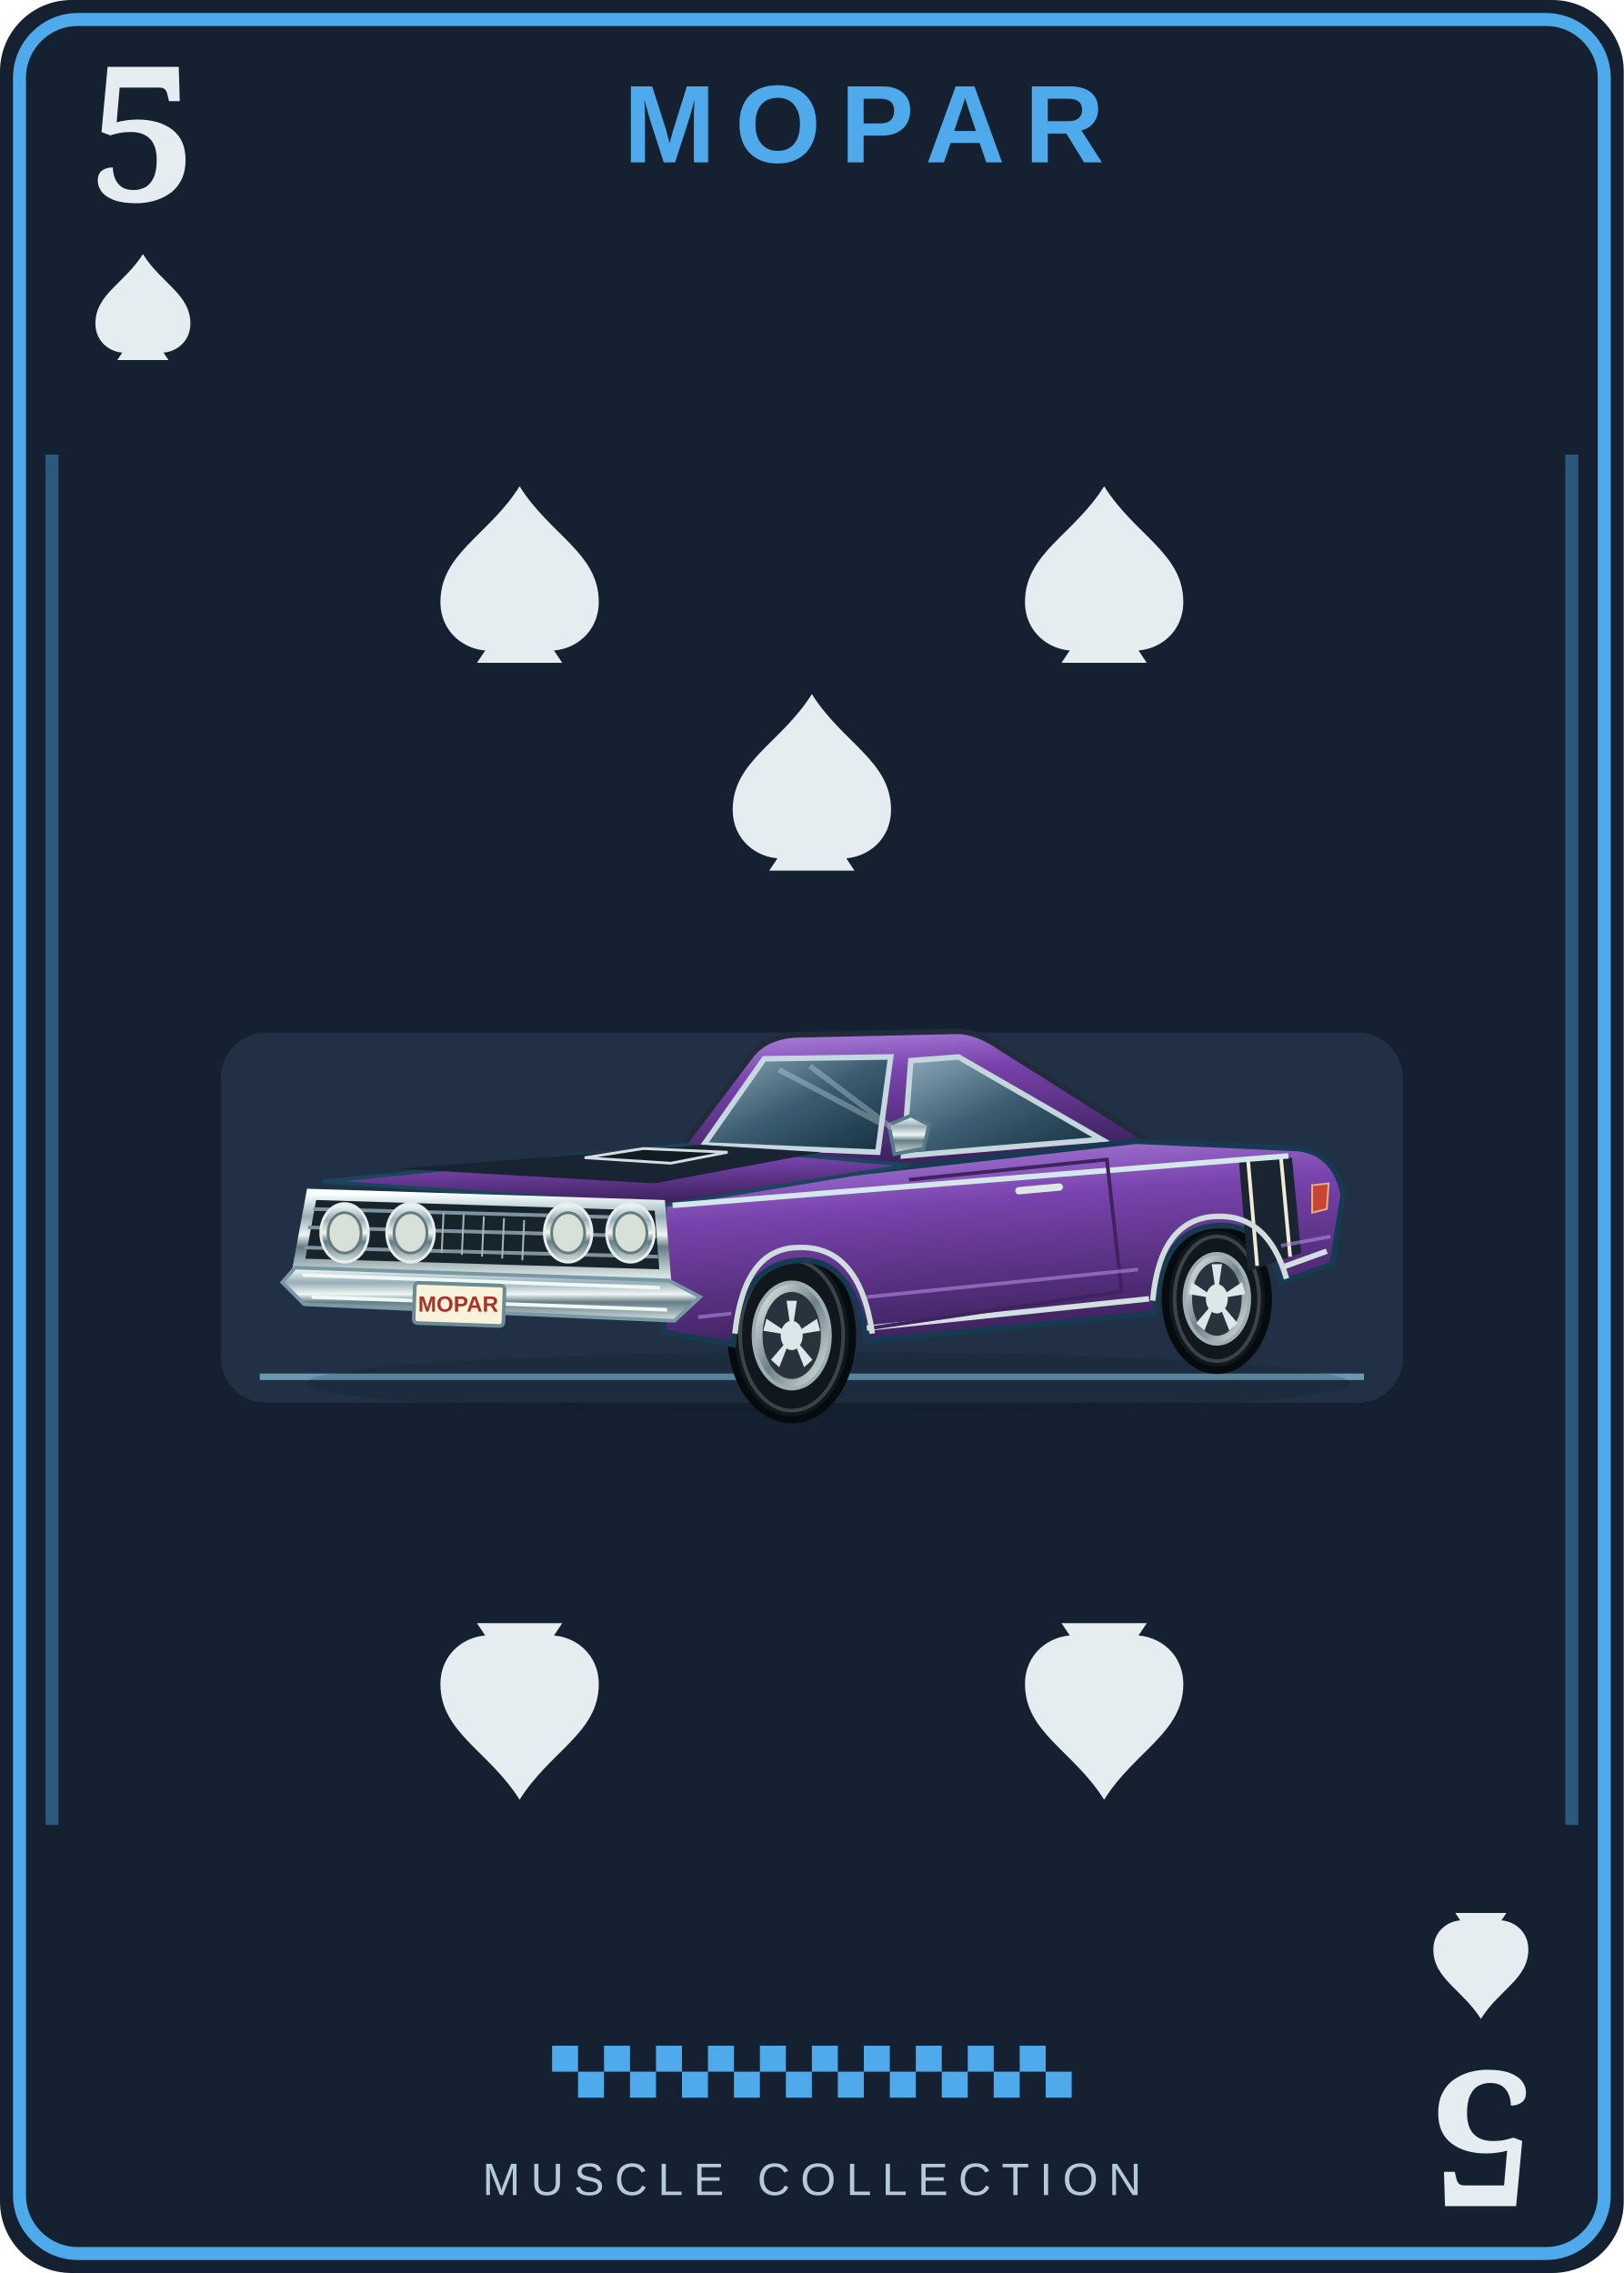
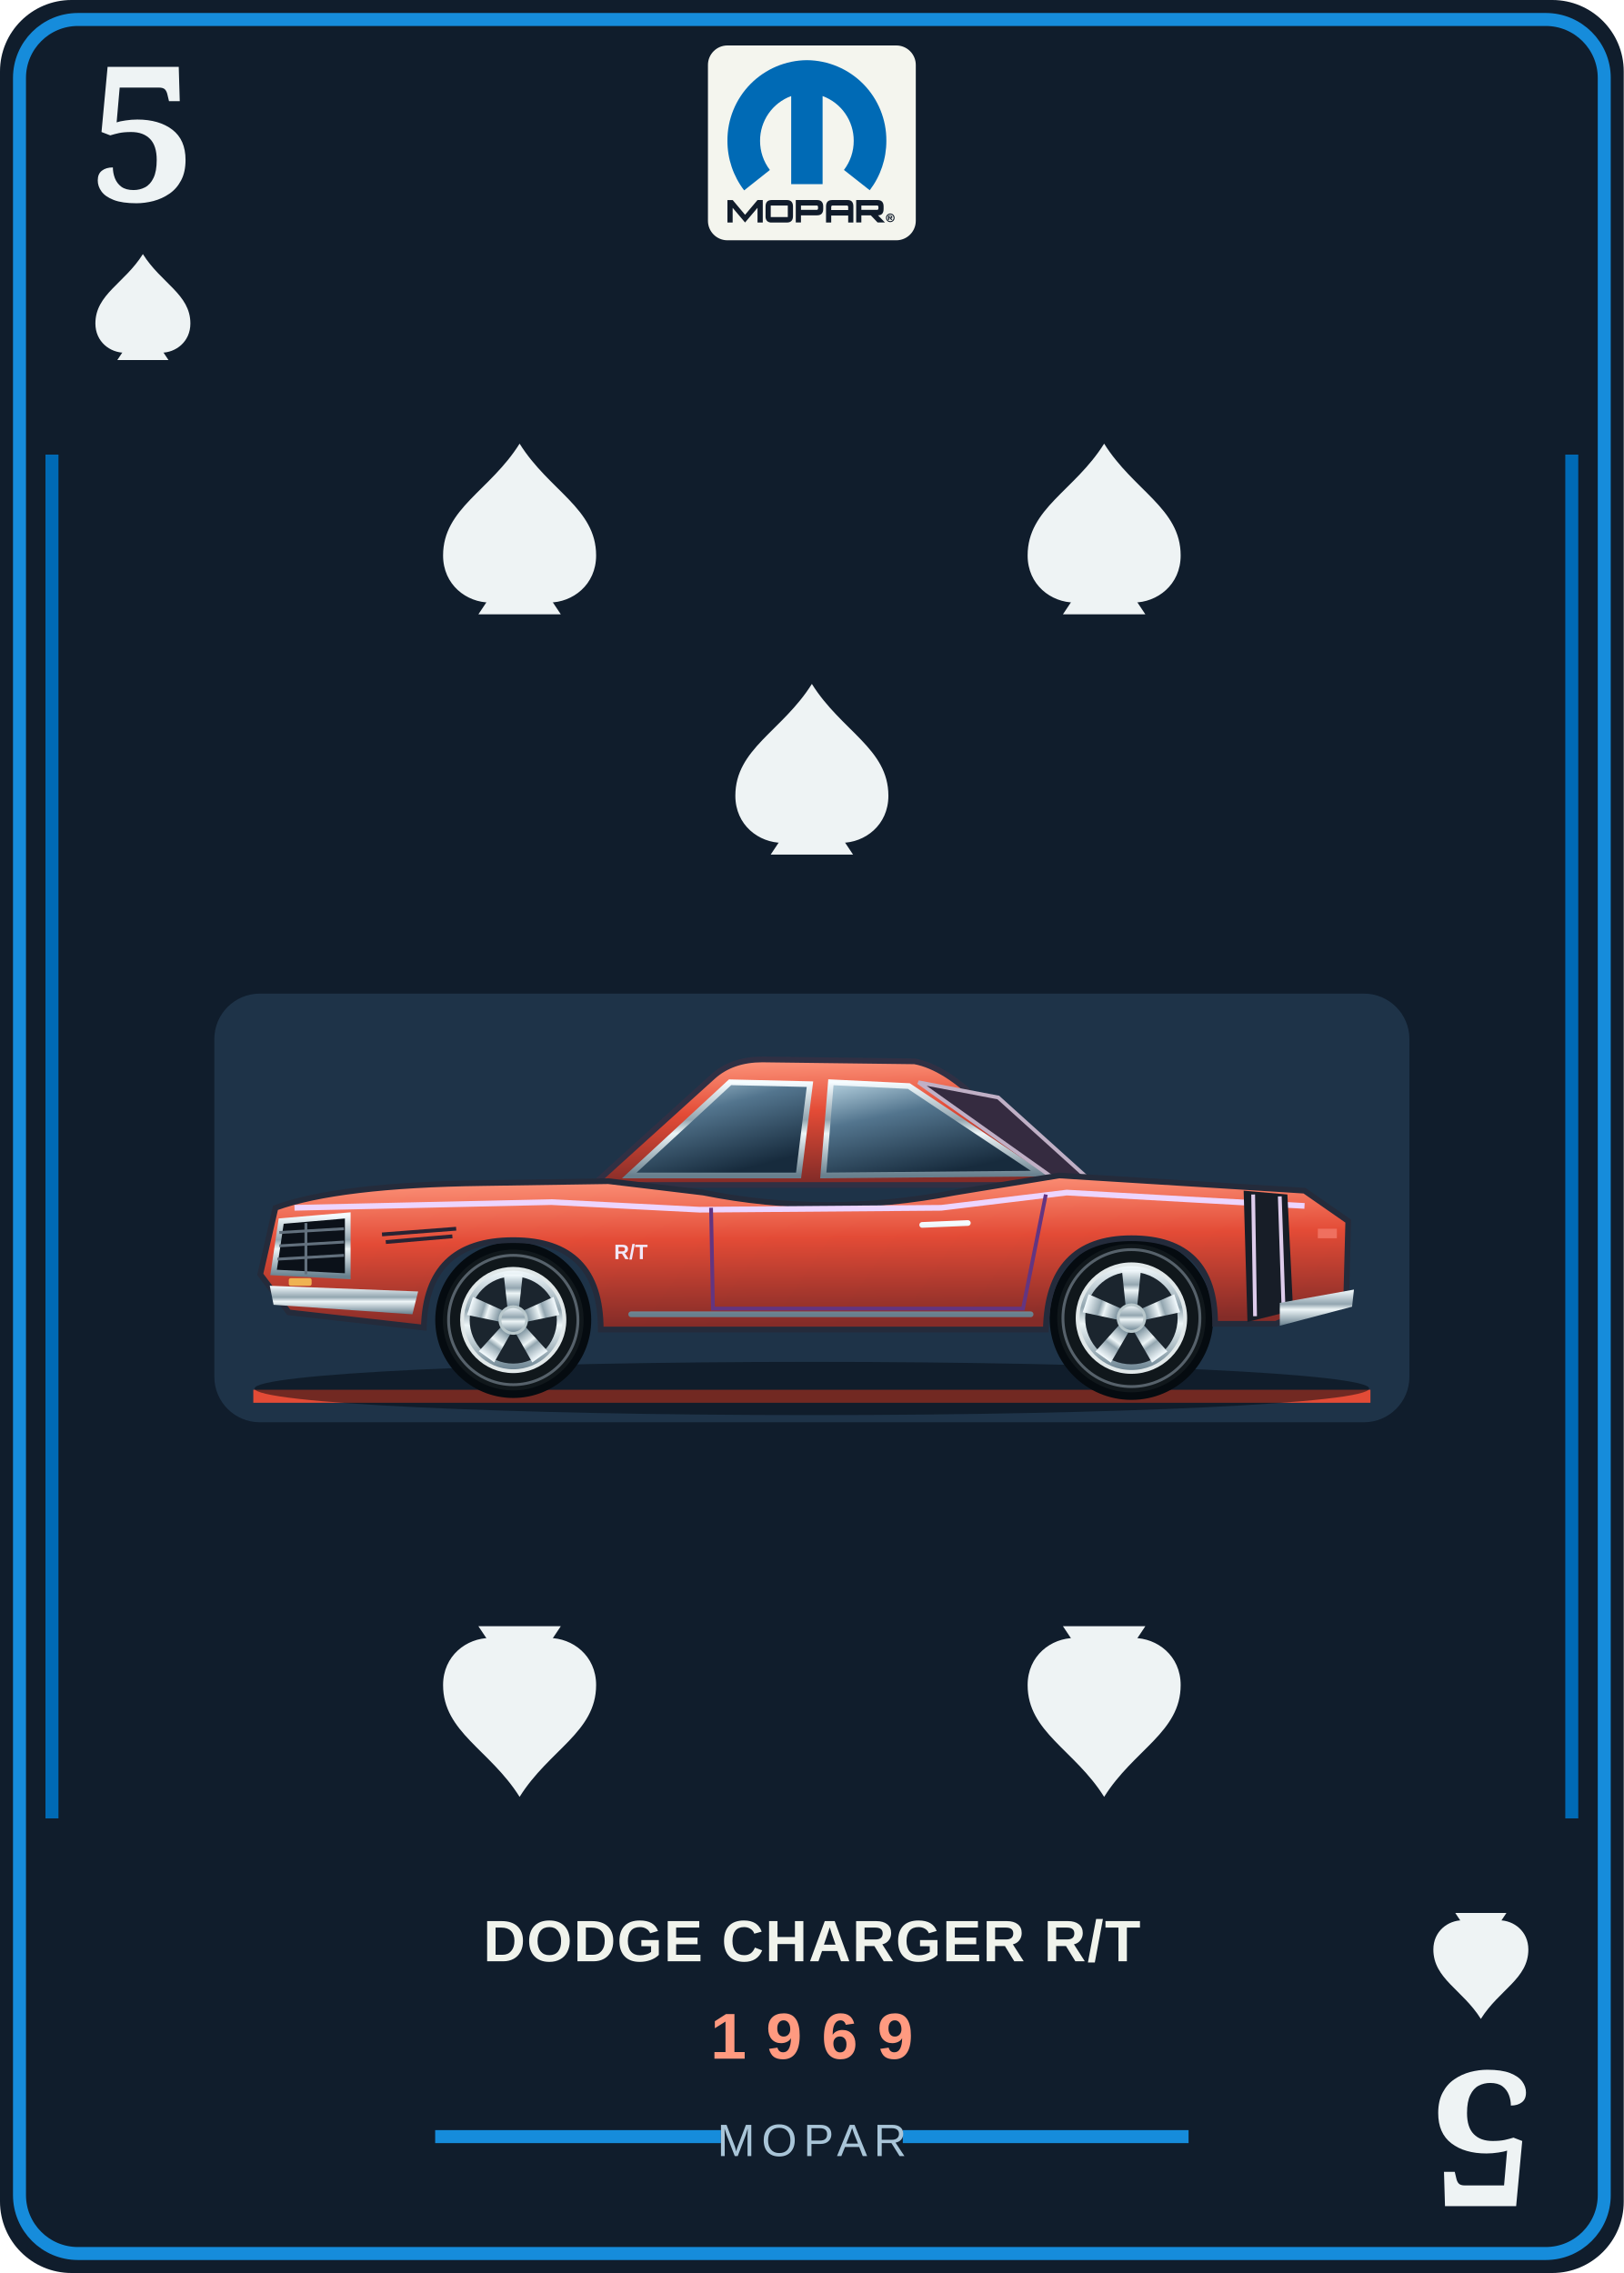
- <svg xmlns="http://www.w3.org/2000/svg" xmlns:xlink="http://www.w3.org/1999/xlink" viewBox="0 0 250 350" role="img" aria-label="5 of S — MOPAR">
-   <rect width="250" height="350" rx="11" fill="#152130" />
-   <rect x="3" y="3" width="244" height="344" rx="9" fill="none" stroke="#4eaaea" stroke-width="2" />
-   <path d="M8 70v211m234-211v211" stroke="#4eaaea" stroke-width="2" opacity=".4" />
-   <text x="133" y="25" text-anchor="middle" fill="#4eaaea" font-family="Arial,sans-serif" font-weight="900" font-size="17" letter-spacing="3">MOPAR</text>
-   <rect x="85" y="315" width="4" height="4" fill="#4eaaea" />
-   <rect x="93" y="315" width="4" height="4" fill="#4eaaea" />
-   <rect x="101" y="315" width="4" height="4" fill="#4eaaea" />
-   <rect x="109" y="315" width="4" height="4" fill="#4eaaea" />
-   <rect x="117" y="315" width="4" height="4" fill="#4eaaea" />
-   <rect x="125" y="315" width="4" height="4" fill="#4eaaea" />
-   <rect x="133" y="315" width="4" height="4" fill="#4eaaea" />
-   <rect x="141" y="315" width="4" height="4" fill="#4eaaea" />
-   <rect x="149" y="315" width="4" height="4" fill="#4eaaea" />
-   <rect x="157" y="315" width="4" height="4" fill="#4eaaea" />
-   <rect x="89" y="319" width="4" height="4" fill="#4eaaea" />
-   <rect x="97" y="319" width="4" height="4" fill="#4eaaea" />
-   <rect x="105" y="319" width="4" height="4" fill="#4eaaea" />
-   <rect x="113" y="319" width="4" height="4" fill="#4eaaea" />
-   <rect x="121" y="319" width="4" height="4" fill="#4eaaea" />
-   <rect x="129" y="319" width="4" height="4" fill="#4eaaea" />
-   <rect x="137" y="319" width="4" height="4" fill="#4eaaea" />
-   <rect x="145" y="319" width="4" height="4" fill="#4eaaea" />
-   <rect x="153" y="319" width="4" height="4" fill="#4eaaea" />
-   <rect x="161" y="319" width="4" height="4" fill="#4eaaea" />
-   <text x="125" y="338" text-anchor="middle" fill="#b5c9d6" font-family="Arial,sans-serif" font-size="7" letter-spacing="1.6">MUSCLE COLLECTION</text>
+ <svg xmlns="http://www.w3.org/2000/svg" xmlns:xlink="http://www.w3.org/1999/xlink" viewBox="0 0 250 350" role="img" aria-label="5 of S — MOPAR, 1969 DODGE CHARGER R/T">
  <defs>
    <symbol id="pip" viewBox="0 0 32 32">
-       <g fill="#e6edf0">
+       <g fill="#eef3f4">
        <path d="M16 2C11 10 3 13 3 21c0 5 4 8 8 8 2 0 4-1 5-3 1 2 3 3 5 3 4 0 8-3 8-8 0-8-8-11-13-19Z" />
        <path d="M13 25h6l4 6H9Z" />
      </g>
    </symbol>
-     <linearGradient id="body-paint" x1="0" y1="0" x2=".25" y2="1">
-       <stop stop-color="#b28ae1" />
-       <stop offset=".38" stop-color="#7943ad" />
-       <stop offset="1" stop-color="#3e235f" />
+     <symbol id="mopar-logo" viewBox="0 0 49 48">
+       <path d="M23.058 -0.001C16.896 0.046 11.005 2.539 6.681 6.93C2.356 11.32 -0.047 17.249 -6.73679e-05 23.411C-0.013 28.605 1.692 33.657 4.849 37.782L12.314 31.865C10.46 29.437 9.459 26.466 9.467 23.411C9.456 20.579 10.316 17.812 11.932 15.486C13.548 13.16 15.841 11.388 18.499 10.411V35.973H27.613V10.41C30.271 11.387 32.564 13.159 34.18 15.485C35.796 17.811 36.656 20.578 36.645 23.41C36.652 26.461 35.655 29.429 33.807 31.856L41.29 37.744C44.429 33.626 46.124 28.589 46.112 23.411C46.159 17.249 43.756 11.322 39.433 6.931C35.11 2.541 29.22 0.047 23.058 -0.001Z" fill="#006ab5" />
+       <path d="M0 47.115V40.602H1.536L5.118 44.869L8.726 40.59H10.255V47.115H8.726V42.844L5.114 47.106L1.514 42.845V47.116L0 47.115ZM37.358 47.09H38.858V45.027H41.6L43.572 47.1H45.149C45.333 47.109 45.517 47.105 45.7 47.09C44.359 45.721 43.693 45.032 43.7 45.025C44.776 45.025 45.315 44.403 45.315 43.168V42.462C45.315 41.214 44.719 40.59 43.526 40.59H37.358V47.09ZM38.858 42.179H43.421C43.677 42.179 43.808 42.327 43.808 42.618V42.985C43.808 43.285 43.677 43.436 43.421 43.436H38.861L38.858 42.179ZM36.54 42.452C36.542 41.211 35.993 40.59 34.894 40.59H30.394C29.203 40.59 28.607 41.211 28.607 42.452V47.117H30.113V45.081H35.04V47.117H36.54V42.452ZM30.112 43.49V42.646C30.112 42.334 30.24 42.178 30.496 42.178H34.655C34.911 42.178 35.039 42.334 35.039 42.646V43.49H30.112ZM19.831 47.09H21.337V45.027H25.994C27.194 45.027 27.794 44.405 27.794 43.161V42.461C27.792 41.214 27.192 40.59 25.994 40.59H19.831V47.09ZM21.337 42.179H25.9C26.159 42.179 26.289 42.327 26.289 42.618V42.985C26.289 43.286 26.159 43.436 25.9 43.436H21.34L21.337 42.179ZM17.517 42.633V45.533H12.565V42.181H17.517V42.633ZM17.232 40.59H12.749C11.624 40.627 11.061 41.248 11.062 42.451V45.251C11.014 45.763 11.169 46.273 11.492 46.673C11.679 46.834 11.897 46.956 12.132 47.032C12.366 47.107 12.614 47.135 12.86 47.114H17.333C18.458 47.079 19.021 46.459 19.02 45.255V42.455C19.02 41.212 18.424 40.59 17.232 40.59Z" fill="#111c2b" fill-rule="evenodd" />
+       <path d="M47.252 46.724C47.379 46.724 47.506 46.699 47.623 46.65C47.741 46.6 47.848 46.529 47.938 46.438C48.028 46.348 48.1 46.24 48.148 46.122C48.197 46.004 48.222 45.878 48.221 45.75C48.222 45.622 48.197 45.496 48.148 45.378C48.1 45.26 48.028 45.153 47.938 45.062C47.848 44.972 47.741 44.9 47.623 44.851C47.505 44.802 47.379 44.777 47.252 44.777C47.124 44.777 46.997 44.802 46.879 44.85C46.76 44.899 46.653 44.971 46.562 45.061C46.472 45.152 46.4 45.259 46.351 45.377C46.302 45.495 46.277 45.622 46.277 45.75C46.277 45.878 46.302 46.005 46.351 46.123C46.399 46.242 46.471 46.349 46.562 46.44C46.652 46.53 46.76 46.602 46.878 46.651C46.997 46.7 47.123 46.725 47.252 46.724ZM46 45.75C46 45.418 46.132 45.1 46.367 44.866C46.602 44.632 46.92 44.5 47.252 44.5C47.583 44.501 47.9 44.633 48.134 44.867C48.368 45.101 48.5 45.419 48.5 45.75C48.5 46.081 48.368 46.399 48.134 46.633C47.9 46.868 47.583 47 47.252 47C46.92 47 46.602 46.868 46.367 46.634C46.132 46.4 46 46.082 46 45.75Z" fill="#111c2b" fill-rule="evenodd" />
+       <path d="M46.961 45.853H47.114L47.474 46.377H47.873L47.474 45.831C47.684 45.817 47.85 45.736 47.85 45.505C47.85 45.217 47.61 45.125 47.207 45.125H46.625V46.375H46.961V45.853ZM46.961 45.64V45.333H47.193C47.321 45.333 47.5 45.344 47.5 45.473C47.5 45.601 47.414 45.637 47.264 45.637L46.961 45.64Z" fill="#111c2b" fill-rule="evenodd" />
+     </symbol>
+     <linearGradient id="vehicle-paint" x1="0" y1="0" x2=".1" y2="1">
+       <stop stop-color="#ff9a80" />
+       <stop offset=".45" stop-color="#e34b36" />
+       <stop offset="1" stop-color="#842c28" />
    </linearGradient>
-     <linearGradient id="chrome" x1="0" y1="0" x2="0" y2="1">
-       <stop stop-color="#f7ffff" />
-       <stop offset=".28" stop-color="#99aeb8" />
-       <stop offset=".5" stop-color="#eff5f3" />
-       <stop offset=".65" stop-color="#647d87" />
-       <stop offset="1" stop-color="#d6e1df" />
+     <linearGradient id="vehicle-chrome" x1="0" y1="0" x2="0" y2="1">
+       <stop stop-color="#f5fcff" />
+       <stop offset=".4" stop-color="#93a6b0" />
+       <stop offset=".55" stop-color="#edf5f7" />
+       <stop offset="1" stop-color="#68808e" />
    </linearGradient>
-     <linearGradient id="wheel-metal" x1="0" y1="0" x2="1" y2="1">
-       <stop stop-color="#f5f8ed" />
-       <stop offset=".5" stop-color="#6e828d" />
-       <stop offset="1" stop-color="#e2ebdf" />
+     <linearGradient id="vehicle-glass" x1="0" y1="0" x2=".5" y2="1">
+       <stop stop-color="#b7d3e1" />
+       <stop offset=".4" stop-color="#53758e" />
+       <stop offset="1" stop-color="#172b3d" />
    </linearGradient>
-     <linearGradient id="glass" x1="0" y1="0" x2="1" y2="1">
-       <stop stop-color="#8daab9" />
-       <stop offset=".5" stop-color="#3b5c70" />
-       <stop offset="1" stop-color="#152e40" />
-     </linearGradient>
-     <symbol id="vehicle" viewBox="0 0 640 280">
-       <ellipse cx="329" cy="248" rx="285" ry="17" fill="#081c29" opacity=".18" />
+     <symbol id="vehicle" data-model="charger" viewBox="0 0 640 280">
+       <ellipse cx="320" cy="252" rx="293" ry="14" fill="#02080e" opacity=".5" />
      <g>
-         <ellipse cx="541" cy="202" rx="28.08" ry="39" fill="#11181d" stroke="#060b0e" stroke-width="4" />
-         <ellipse cx="541" cy="202" rx="23.08" ry="34" fill="none" stroke="#3c444b" stroke-width="2" />
-         <ellipse cx="541" cy="202" rx="17.69" ry="24.57" fill="url(#wheel-metal)" stroke="#9daeb5" stroke-width="2" />
-         <ellipse cx="541" cy="202" rx="13.514" ry="20.147" fill="#29333d" />
-         <g transform="translate(541 202) scale(.7 .86) translate(-541 -202)">
-           <path d="M541 202l-4-22 8 0Z" fill="#dce7e9" transform="rotate(0 541 202)" />
-           <path d="M541 202l-4-22 8 0Z" fill="#dce7e9" transform="rotate(72 541 202)" />
-           <path d="M541 202l-4-22 8 0Z" fill="#dce7e9" transform="rotate(144 541 202)" />
-           <path d="M541 202l-4-22 8 0Z" fill="#dce7e9" transform="rotate(216 541 202)" />
-           <path d="M541 202l-4-22 8 0Z" fill="#dce7e9" transform="rotate(288 541 202)" />
-         </g>
-         <ellipse cx="541" cy="202" rx="6" ry="8" fill="#dce7e9" />
+         <circle cx="163" cy="216" r="39" fill="#10171b" stroke="#050b10" stroke-width="4" />
+         <circle cx="163" cy="216" r="34" fill="none" stroke="#56616a" stroke-width="1.5" />
+         <circle cx="163" cy="216" r="26.91" fill="url(#vehicle-chrome)" stroke="#e1e8e9" stroke-width="2" />
+         <circle cx="163" cy="216" r="22.91" fill="#1b252e" />
+         <path d="M158 192.09h10l-2 17.91h-6Z" transform="rotate(0 163 216)" fill="url(#vehicle-chrome)" />
+         <path d="M158 192.09h10l-2 17.91h-6Z" transform="rotate(72 163 216)" fill="url(#vehicle-chrome)" />
+         <path d="M158 192.09h10l-2 17.91h-6Z" transform="rotate(144 163 216)" fill="url(#vehicle-chrome)" />
+         <path d="M158 192.09h10l-2 17.91h-6Z" transform="rotate(216 163 216)" fill="url(#vehicle-chrome)" />
+         <path d="M158 192.09h10l-2 17.91h-6Z" transform="rotate(288 163 216)" fill="url(#vehicle-chrome)" />
+         <circle cx="163" cy="216" r="7" fill="url(#vehicle-chrome)" stroke="#b9c8cc" stroke-width="1.5" />
      </g>
      <g>
-         <ellipse cx="309" cy="222" rx="33.12" ry="46" fill="#11181d" stroke="#060b0e" stroke-width="4" />
-         <ellipse cx="309" cy="222" rx="28.12" ry="41" fill="none" stroke="#3c444b" stroke-width="2" />
-         <ellipse cx="309" cy="222" rx="20.866" ry="28.98" fill="url(#wheel-metal)" stroke="#9daeb5" stroke-width="2" />
-         <ellipse cx="309" cy="222" rx="15.939" ry="23.764" fill="#29333d" />
-         <g transform="translate(309 222) scale(.7 .86) translate(-309 -222)">
-           <path d="M309 222l-4-22 8 0Z" fill="#dce7e9" transform="rotate(0 309 222)" />
-           <path d="M309 222l-4-22 8 0Z" fill="#dce7e9" transform="rotate(72 309 222)" />
-           <path d="M309 222l-4-22 8 0Z" fill="#dce7e9" transform="rotate(144 309 222)" />
-           <path d="M309 222l-4-22 8 0Z" fill="#dce7e9" transform="rotate(216 309 222)" />
-           <path d="M309 222l-4-22 8 0Z" fill="#dce7e9" transform="rotate(288 309 222)" />
-         </g>
-         <ellipse cx="309" cy="222" rx="6" ry="8" fill="#dce7e9" />
+         <circle cx="488" cy="215" r="41" fill="#10171b" stroke="#050b10" stroke-width="4" />
+         <circle cx="488" cy="215" r="36" fill="none" stroke="#56616a" stroke-width="1.5" />
+         <circle cx="488" cy="215" r="28.29" fill="url(#vehicle-chrome)" stroke="#e1e8e9" stroke-width="2" />
+         <circle cx="488" cy="215" r="24.29" fill="#1b252e" />
+         <path d="M483 189.71h10l-2 19.29h-6Z" transform="rotate(0 488 215)" fill="url(#vehicle-chrome)" />
+         <path d="M483 189.71h10l-2 19.29h-6Z" transform="rotate(72 488 215)" fill="url(#vehicle-chrome)" />
+         <path d="M483 189.71h10l-2 19.29h-6Z" transform="rotate(144 488 215)" fill="url(#vehicle-chrome)" />
+         <path d="M483 189.71h10l-2 19.29h-6Z" transform="rotate(216 488 215)" fill="url(#vehicle-chrome)" />
+         <path d="M483 189.71h10l-2 19.29h-6Z" transform="rotate(288 488 215)" fill="url(#vehicle-chrome)" />
+         <circle cx="488" cy="215" r="7" fill="url(#vehicle-chrome)" stroke="#b9c8cc" stroke-width="1.5" />
      </g>
-       <path d="M247 122 287 69Q295 59 311 58L399 56Q410 56 423 65L507 118 369 130Z" fill="url(#body-paint)" stroke="#202c39" stroke-width="3" />
-       <path d="m261 118 33-47 69-1-7 52Z" fill="url(#glass)" stroke="#c6d8df" stroke-width="3" />
-       <path d="m374 72 26-2 78 45-108 9Z" fill="url(#glass)" stroke="#c5d6dd" stroke-width="3" />
-       <path d="M239 145 497 116 585 120Q605 122 610 145L604 183 576 193Q568 161 542 162Q510 163 507 210L350 225Q342 179 313 181Q281 183 277 227L239 220Z" fill="url(#body-paint)" stroke="#163b50" stroke-width="3" />
-       <path d="M53 138 250 118 373 129 239 151Z" fill="url(#body-paint)" stroke="#18465a" stroke-width="2" />
-       <path d="m94 131 140 8 91-17-65-4Z" fill="#182431" />
-       <path d="m196 125 47 3 31-6-46-2Z" fill="#121b24" stroke="#d3dce0" stroke-width="1.5" />
-       <path d="m553 126 29-1 5 52-29 10Z" fill="#192530" />
-       <path d="m558 126 5 58m13-59 5 54" stroke="#f2ead4" stroke-width="2" />
-       <path d="m244 151 336-27" fill="none" stroke="#d3e8eb" stroke-width="3" />
-       <path d="m350 218 154-16m72-17 25-9" stroke="#d4e0df" stroke-width="3" />
-       <path d="m373 137 108-11 8 72-137 20" fill="none" stroke="#3e235f" stroke-width="2" />
-       <path d="m433 143 22-2" stroke="#dce7e6" stroke-width="4" stroke-linecap="round" />
-       <path d="m258 212 18-2m74-9 148-15m78-13 27-5" fill="none" stroke="#b28ae1" stroke-width="2" opacity=".6" />
-       <path d="M47 145 237 151 240 189 40 183Z" fill="#17242c" stroke="url(#chrome)" stroke-width="6" />
-       <path d="m48 153 184 5M45 163l190 5m-192 6 193 5" stroke="#7d939e" stroke-width="2" />
-       <path d="m119 155-1 22m12-21-1 22m12-21-1 22m12-21-1 22m12-21-1 22" stroke="#a6b5b9" stroke-width="1" />
-       <ellipse cx="65" cy="166" rx="13" ry="16" fill="url(#chrome)" stroke="#e7eeed" stroke-width="1.5" />
-       <ellipse cx="65" cy="166" rx="9" ry="11" fill="#d7e1d9" stroke="#687b7b" stroke-width="1.5" />
-       <ellipse cx="101" cy="166" rx="13" ry="16" fill="url(#chrome)" stroke="#e7eeed" stroke-width="1.5" />
-       <ellipse cx="101" cy="166" rx="9" ry="11" fill="#d7e1d9" stroke="#687b7b" stroke-width="1.5" />
-       <ellipse cx="187" cy="166" rx="13" ry="16" fill="url(#chrome)" stroke="#e7eeed" stroke-width="1.5" />
-       <ellipse cx="187" cy="166" rx="9" ry="11" fill="#d7e1d9" stroke="#687b7b" stroke-width="1.5" />
-       <ellipse cx="221" cy="166" rx="13" ry="16" fill="url(#chrome)" stroke="#e7eeed" stroke-width="1.5" />
-       <ellipse cx="221" cy="166" rx="9" ry="11" fill="#d7e1d9" stroke="#687b7b" stroke-width="1.5" />
-       <path d="m38 185 204 7 17 9-14 13-202-9-12-12Z" fill="url(#chrome)" stroke="#7898a4" stroke-width="2" />
-       <path d="m42 189 195 7m-190 5 194 7" stroke="#eef8f4" stroke-width="2" />
-       <rect x="103" y="194" width="49" height="22" rx="2" fill="#f9f3db" stroke="#6b8b95" stroke-width="2" transform="rotate(2 127 205)" />
-       <text x="127" y="209" text-anchor="middle" fill="#a83228" font-size="12" font-weight="700" font-family="Arial,sans-serif">MOPAR</text>
-       <path d="M278 221q5-47 35-47 33-1 40 47m153-18q4-45 35-46 28-1 38 34" fill="none" stroke="#cfdddd" stroke-width="3" />
-       <path d="m365 123-3-16 12-5 10 5-3 13Z" fill="url(#chrome)" stroke="#567986" stroke-width="2" />
-       <path d="m359 107-57-30m62 32-45-34" stroke="#c5dce4" stroke-width="3" opacity=".36" />
-       <path d="m593 140 9-1-1 14-8 2Z" fill="#c94532" stroke="#dfb08a" stroke-width="1" />
+       <path d="M205 145 268 88Q278 79 294 79L374 80Q390 83 409 102L463 145Z" fill="url(#vehicle-paint)" stroke="#303044" stroke-width="3" />
+       <path d="m224 140 53-49 42 1-6 48Z" fill="url(#vehicle-glass)" stroke="url(#vehicle-chrome)" stroke-width="3" />
+       <path d="m330 91 41 2 69 46-114 1Z" fill="url(#vehicle-glass)" stroke="url(#vehicle-chrome)" stroke-width="3" />
+       <path d="m376 91 69 49 24 5-51-46Z" fill="#352b40" stroke="#c0b0c6" stroke-width="2" />
+       <path data-body="charger" d="M38 157Q71 145 147 144L213 143 263 149Q328 162 395 149L450 140 579 148 602 164 601 202 564 218 532 218Q532 173 488 173T443 221L209 221Q209 174 163 174T116 220L45 212 30 192Z" fill="url(#vehicle-paint)" stroke="#242b3b" stroke-width="3" />
+       <path d="M48 157 183 154 261 158 388 157 454 149 579 156" fill="none" stroke="#edd5ff" stroke-width="3" />
+       <path d="m547 148 23 2 3 61-24 6Z" fill="#171d27" />
+       <path d="m552 150 1 64m13-63 2 60" stroke="#deccec" stroke-width="2" />
+       <path d="m267 157 1 53h163l12-60" fill="none" stroke="#633581" stroke-width="2" />
+       <path d="m378 166 24-1m-177 48h210" stroke="url(#vehicle-chrome)" stroke-width="3" stroke-linecap="round" />
+       <path d="m41 164 35-3v32l-39-2Z" fill="#0b1119" stroke="url(#vehicle-chrome)" stroke-width="3" />
+       <path d="M54 165v27M40 170l34-2m-34 9 34-2m-35 9 35-2" stroke="#62707d" stroke-width="1.5" />
+       <path d="m35 198 78 3-3 12-73-5Z" fill="url(#vehicle-chrome)" />
+       <path d="m566 207 39-7-1 9-38 10Z" fill="url(#vehicle-chrome)" />
+       <path d="m94 171 39-3m-37 7 35-3" stroke="#292333" stroke-width="2" />
+       <text x="216" y="184" font-family="Arial,sans-serif" font-size="11" font-weight="700" fill="#f2e8f8">R/T</text>
+       <rect x="45" y="194" width="12" height="4" rx="1" fill="#efb252" />
+       <rect x="586" y="168" width="10" height="5" fill="#ef705f" />
    </symbol>
  </defs>
-   <g fill="#e6edf0" text-anchor="middle">
+   <rect width="250" height="350" rx="11" fill="#101d2c" />
+   <rect x="3" y="3" width="244" height="344" rx="9" fill="none" stroke="#168cdb" stroke-width="2" />
+   <path d="M8 70v210m234-210v210" stroke="#006ab5" stroke-width="2" />
+   <rect x="109" y="7" width="32" height="30" rx="3" fill="#f4f5ee" />
+   <use xlink:href="#mopar-logo" x="112" y="9" width="26" height="26" />
+   <g fill="#eef3f4" text-anchor="middle">
    <text x="22" y="31" font-family="Georgia,serif" font-weight="700" font-size="29">5</text>
    <use xlink:href="#pip" x="13" y="38" width="18" height="18" />
  </g>
  <g transform="rotate(180 125 175)">
-     <g fill="#e6edf0" text-anchor="middle">
+     <g fill="#eef3f4" text-anchor="middle">
      <text x="22" y="31" font-family="Georgia,serif" font-weight="700" font-size="29">5</text>
      <use xlink:href="#pip" x="13" y="38" width="18" height="18" />
    </g>
  </g>
+   <text x="125" y="302" text-anchor="middle" fill="#f0f3ec" font-family="Arial,sans-serif" font-size="9" font-weight="700" letter-spacing=".2">DODGE CHARGER R/T</text>
+   <text x="125" y="317" text-anchor="middle" fill="#ff9a80" font-family="Arial,sans-serif" font-size="10" font-weight="700" letter-spacing="3">1969</text>
+   <path d="M67 329h44m28 0h44" stroke="#168cdb" stroke-width="2" />
+   <text x="125" y="332" text-anchor="middle" fill="#a9c5d8" font-family="Arial,sans-serif" font-size="7" letter-spacing="1">MOPAR</text>
  <g id="main-art">
-     <use xlink:href="#pip" x="65" y="73" width="30" height="30" />
-     <use xlink:href="#pip" x="155" y="73" width="30" height="30" />
-     <use xlink:href="#pip" x="110" y="105" width="30" height="30" />
-     <use xlink:href="#pip" x="65" y="249" width="30" height="30" transform="rotate(180 80 264)" />
-     <use xlink:href="#pip" x="155" y="249" width="30" height="30" transform="rotate(180 170 264)" />
-     <rect x="34" y="159" width="182" height="57" rx="7" fill="#213044" />
-     <path d="M40 212h170" stroke="#6b98b4" stroke-width="1" />
-     <use xlink:href="#vehicle" x="22" y="143" width="206" height="79" />
+     <use xlink:href="#pip" x="65.5" y="66.5" width="29" height="29" />
+     <use xlink:href="#pip" x="155.5" y="66.5" width="29" height="29" />
+     <use xlink:href="#pip" x="110.5" y="103.5" width="29" height="29" />
+     <use xlink:href="#pip" x="65.5" y="249.5" width="29" height="29" transform="rotate(180 80 264)" />
+     <use xlink:href="#pip" x="155.5" y="249.5" width="29" height="29" transform="rotate(180 170 264)" />
+     <rect x="33" y="153" width="184" height="66" rx="7" fill="#1e3348" />
+     <path d="M39 215h172" stroke="#e34b36" stroke-width="2" />
+     <use xlink:href="#vehicle" x="20" y="140" width="210" height="82" />
  </g>
</svg>
